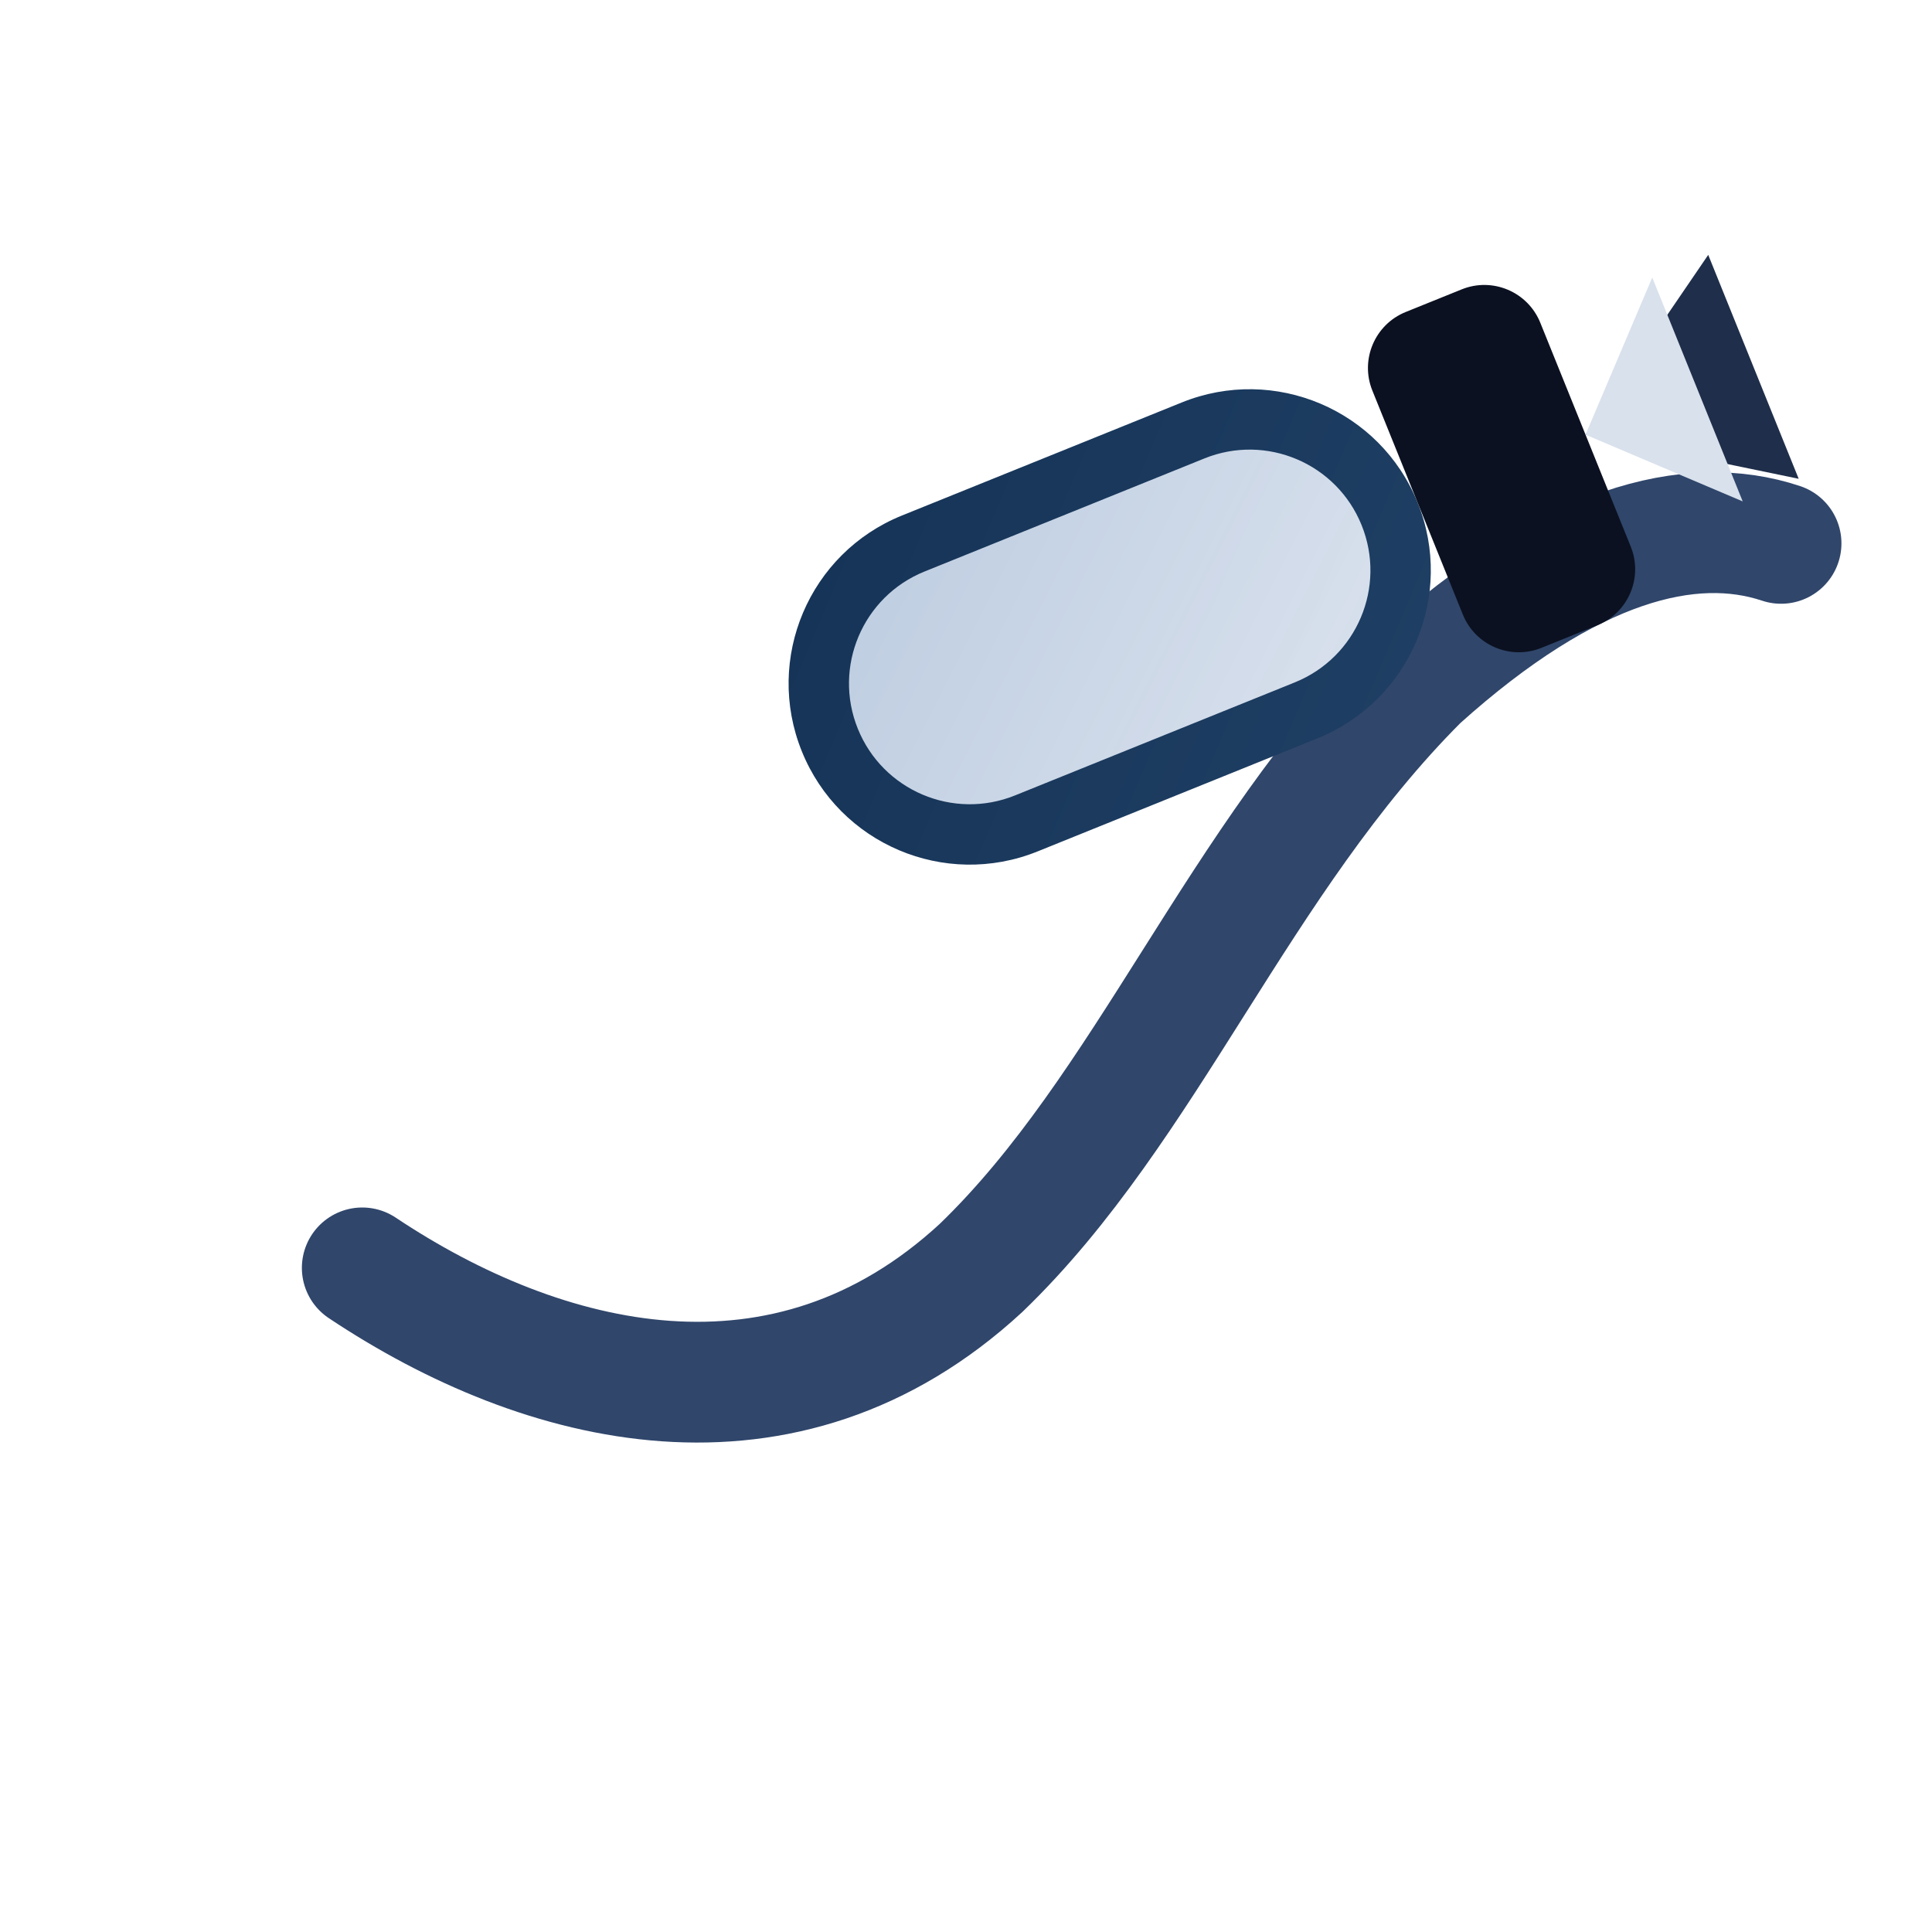
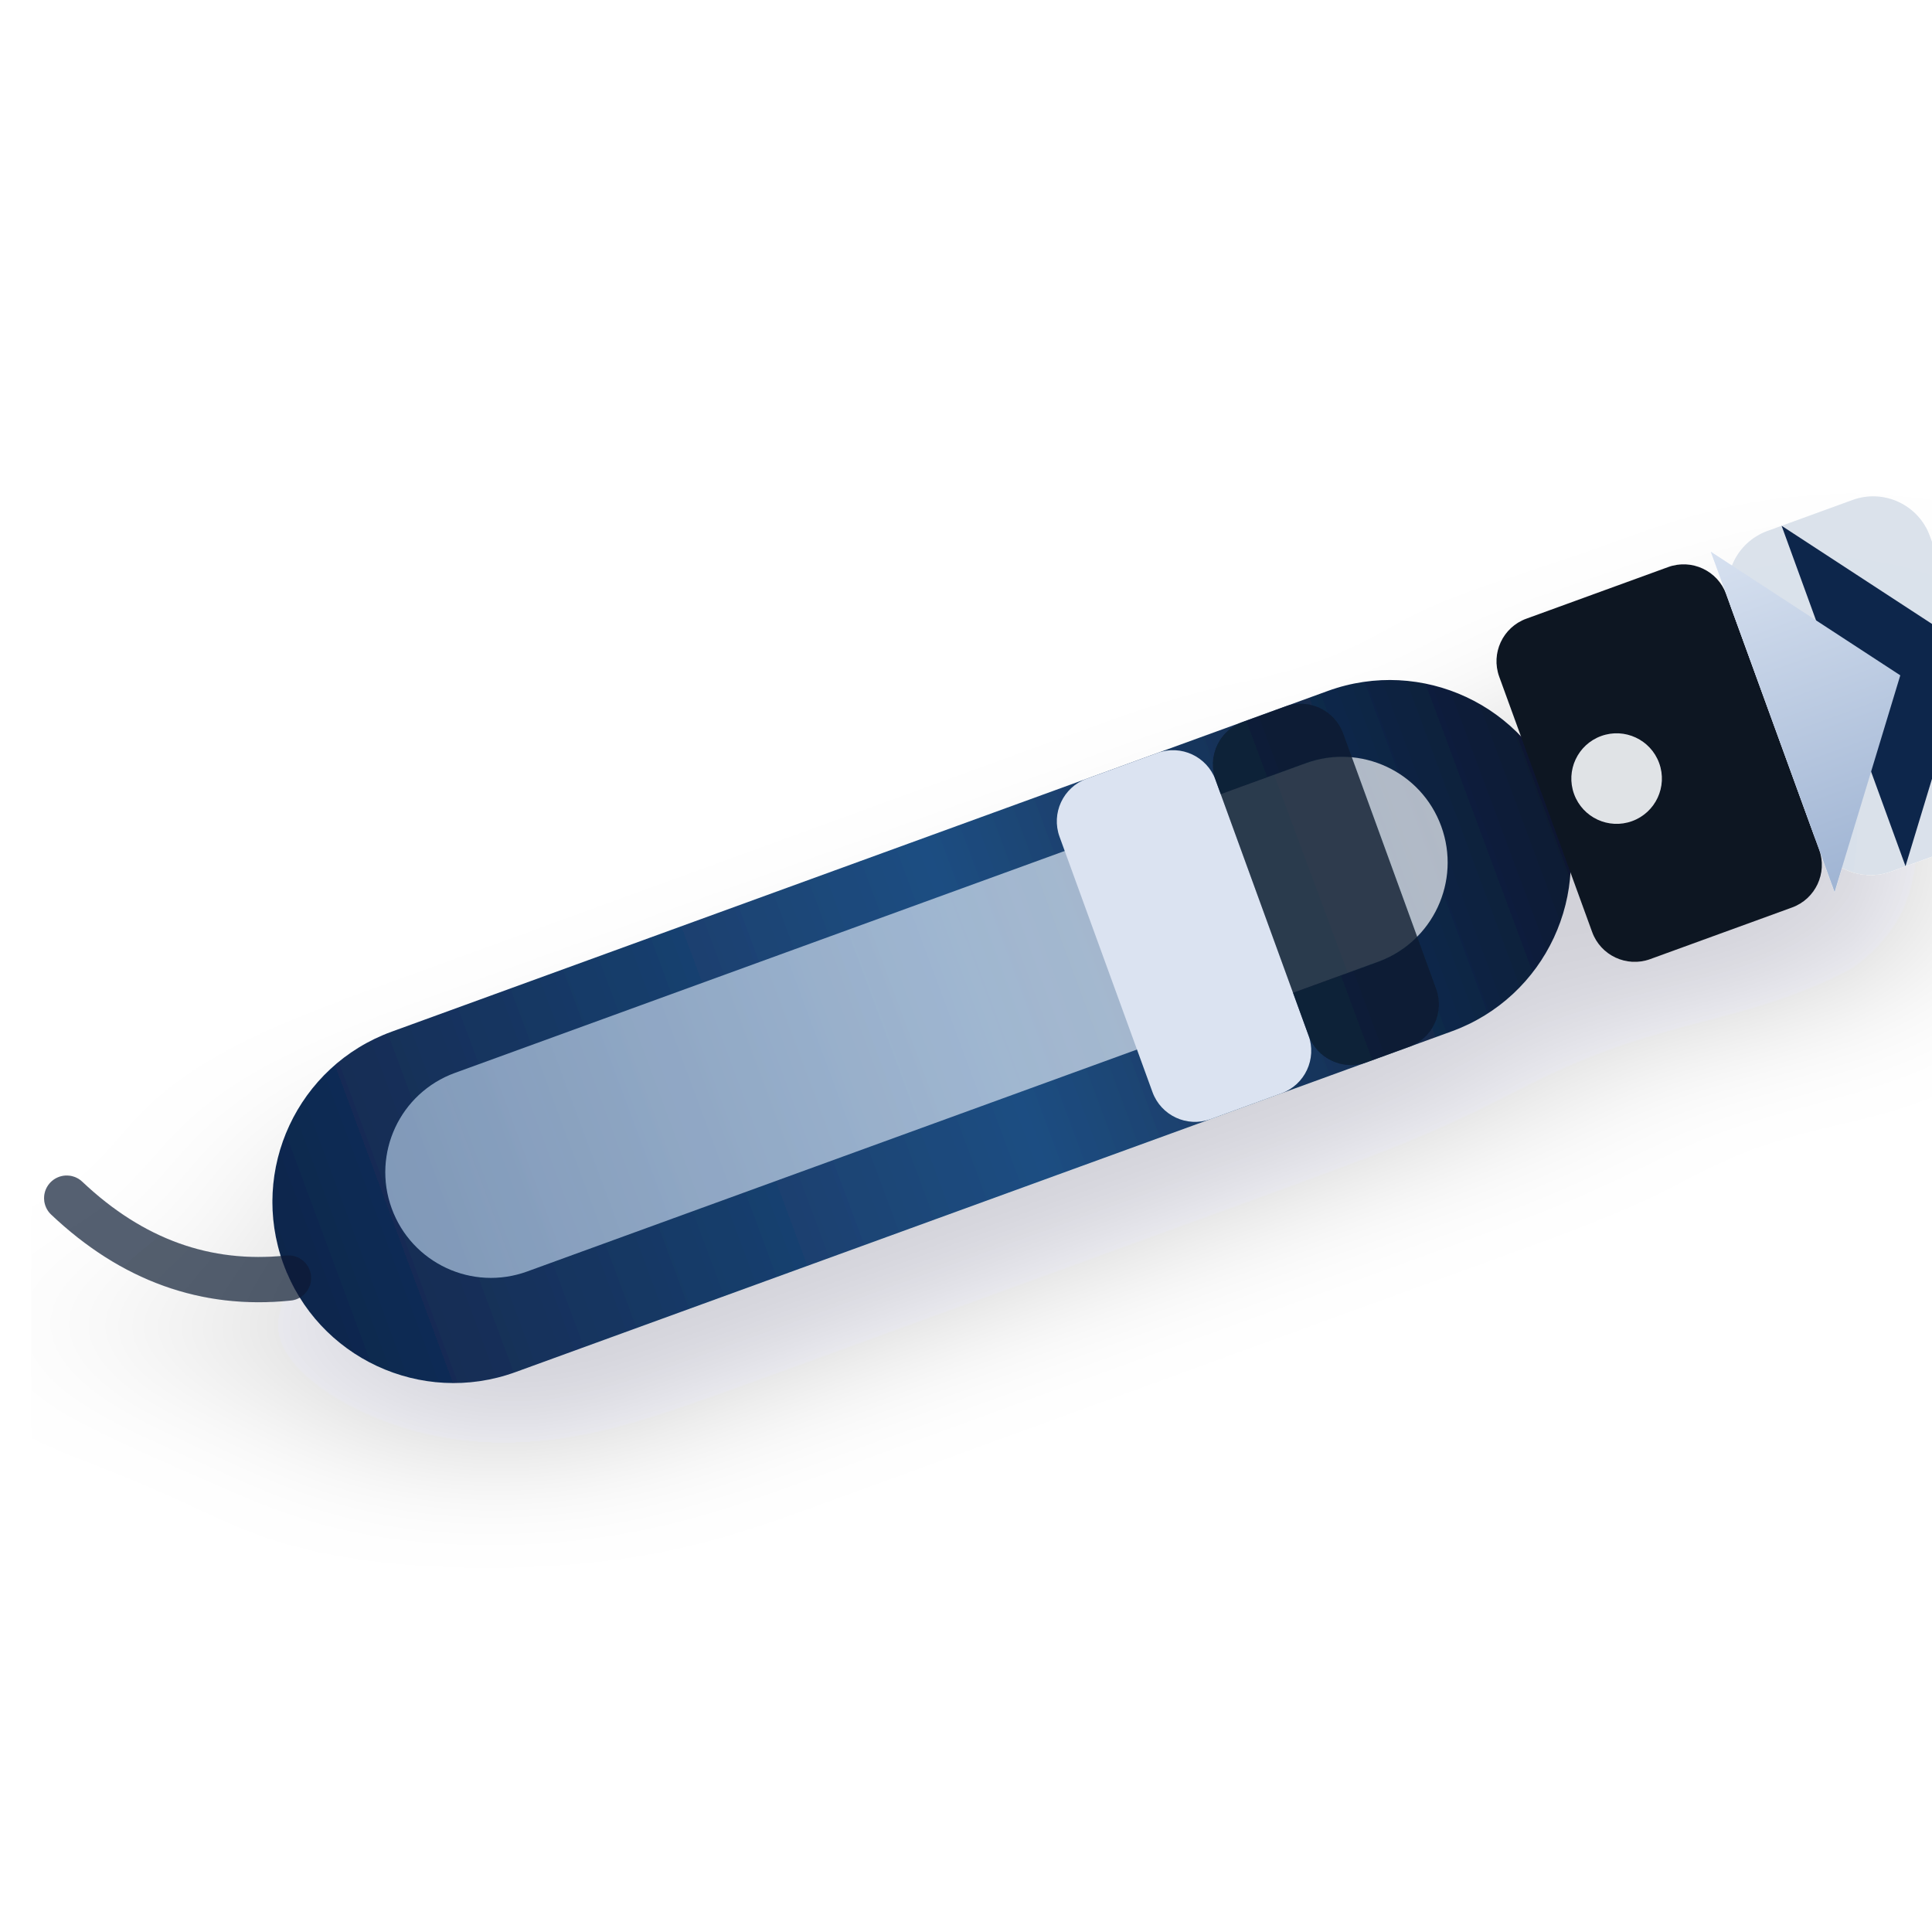
- <svg xmlns="http://www.w3.org/2000/svg" width="64" height="64" viewBox="0 0 64 64" fill="none" role="img" aria-labelledby="title desc">
+ <svg xmlns="http://www.w3.org/2000/svg" width="128" height="128" viewBox="0 0 128 128" fill="none" role="img" aria-labelledby="title desc">
  <defs>
-     <linearGradient id="iconPen" x1="8" y1="8" x2="52" y2="52" gradientUnits="userSpaceOnUse">
-       <stop offset="0%" stop-color="#0F2B4C" />
-       <stop offset="60%" stop-color="#1E3E63" />
-       <stop offset="100%" stop-color="#0A172B" />
+     <linearGradient id="penBody" x1="0%" y1="0%" x2="100%" y2="0%">
+       <stop offset="0%" stop-color="#0f264c" />
+       <stop offset="55%" stop-color="#1f4e82" />
+       <stop offset="100%" stop-color="#0b1831" />
    </linearGradient>
-     <linearGradient id="iconHighlight" x1="12" y1="12" x2="40" y2="44" gradientUnits="userSpaceOnUse">
-       <stop offset="0%" stop-color="#C7D9F1" stop-opacity="0.85" />
-       <stop offset="100%" stop-color="#F7F9FC" stop-opacity="0.95" />
+     <linearGradient id="penHighlight" x1="0%" y1="0%" x2="100%" y2="0%">
+       <stop offset="0%" stop-color="#b6cde8" stop-opacity="0.9" />
+       <stop offset="100%" stop-color="#f3f7fc" stop-opacity="0.95" />
    </linearGradient>
+     <linearGradient id="penNib" x1="0%" y1="0%" x2="0%" y2="100%">
+       <stop offset="0%" stop-color="#d7e1f0" />
+       <stop offset="100%" stop-color="#9fb4d3" />
+     </linearGradient>
+     <filter id="shadow" x="-25%" y="-25%" width="150%" height="150%" color-interpolation-filters="sRGB">
+       <feDropShadow dx="0" dy="6" stdDeviation="6" flood-color="#0a0f1f" flood-opacity="0.18" />
+     </filter>
  </defs>
-   <path d="M12 42c6 4 14 6 20.5 0 5.5-5.3 8.5-13.5 14.5-19.5C52 18 56 17 59 18" stroke="#30466B" stroke-width="4" stroke-linecap="round" />
-   <g transform="rotate(-22 44 20)">
-     <rect x="26" y="12" width="22" height="12" rx="6" fill="url(#iconPen)" />
-     <rect x="28" y="14" width="18" height="8" rx="4" fill="url(#iconHighlight)" />
-     <rect x="48" y="12" width="6" height="12" rx="2" fill="#0B1120" />
-     <polygon points="54,18 60,14 60,22" fill="#1F2E4A" />
-     <polygon points="54,18 58,14 58,22" fill="#D8E1EC" />
+   <g filter="url(#shadow)" transform="translate(10 16) rotate(-20 52 52)">
+     <rect x="6" y="40" width="90" height="24" rx="12" fill="url(#penBody)" />
+     <rect x="14" y="44" width="74" height="14" rx="7" fill="url(#penHighlight)" opacity="0.75" />
+     <rect x="64" y="40" width="11" height="24" rx="3" fill="#dbe3f1" />
+     <rect x="75" y="40" width="9" height="24" rx="3" fill="#0c1b30" opacity="0.8" />
+     <rect x="95" y="40" width="16" height="24" rx="3" fill="#0b1220" />
+     <rect x="111" y="40" width="14" height="24" rx="4" fill="#d7dfe9" opacity="0.9" />
+     <polygon points="125,52 116,40 116,64" fill="#0f264c" />
+     <polygon points="111,40 120,52 111,64" fill="url(#penNib)" />
+     <circle cx="100" cy="52" r="3" fill="#f7f9fc" opacity="0.9" />
+     <path d="M6 53 q-8 -2 -12 -10" stroke="#0b1a33" stroke-width="3" stroke-linecap="round" fill="none" opacity="0.7" />
  </g>
</svg>
